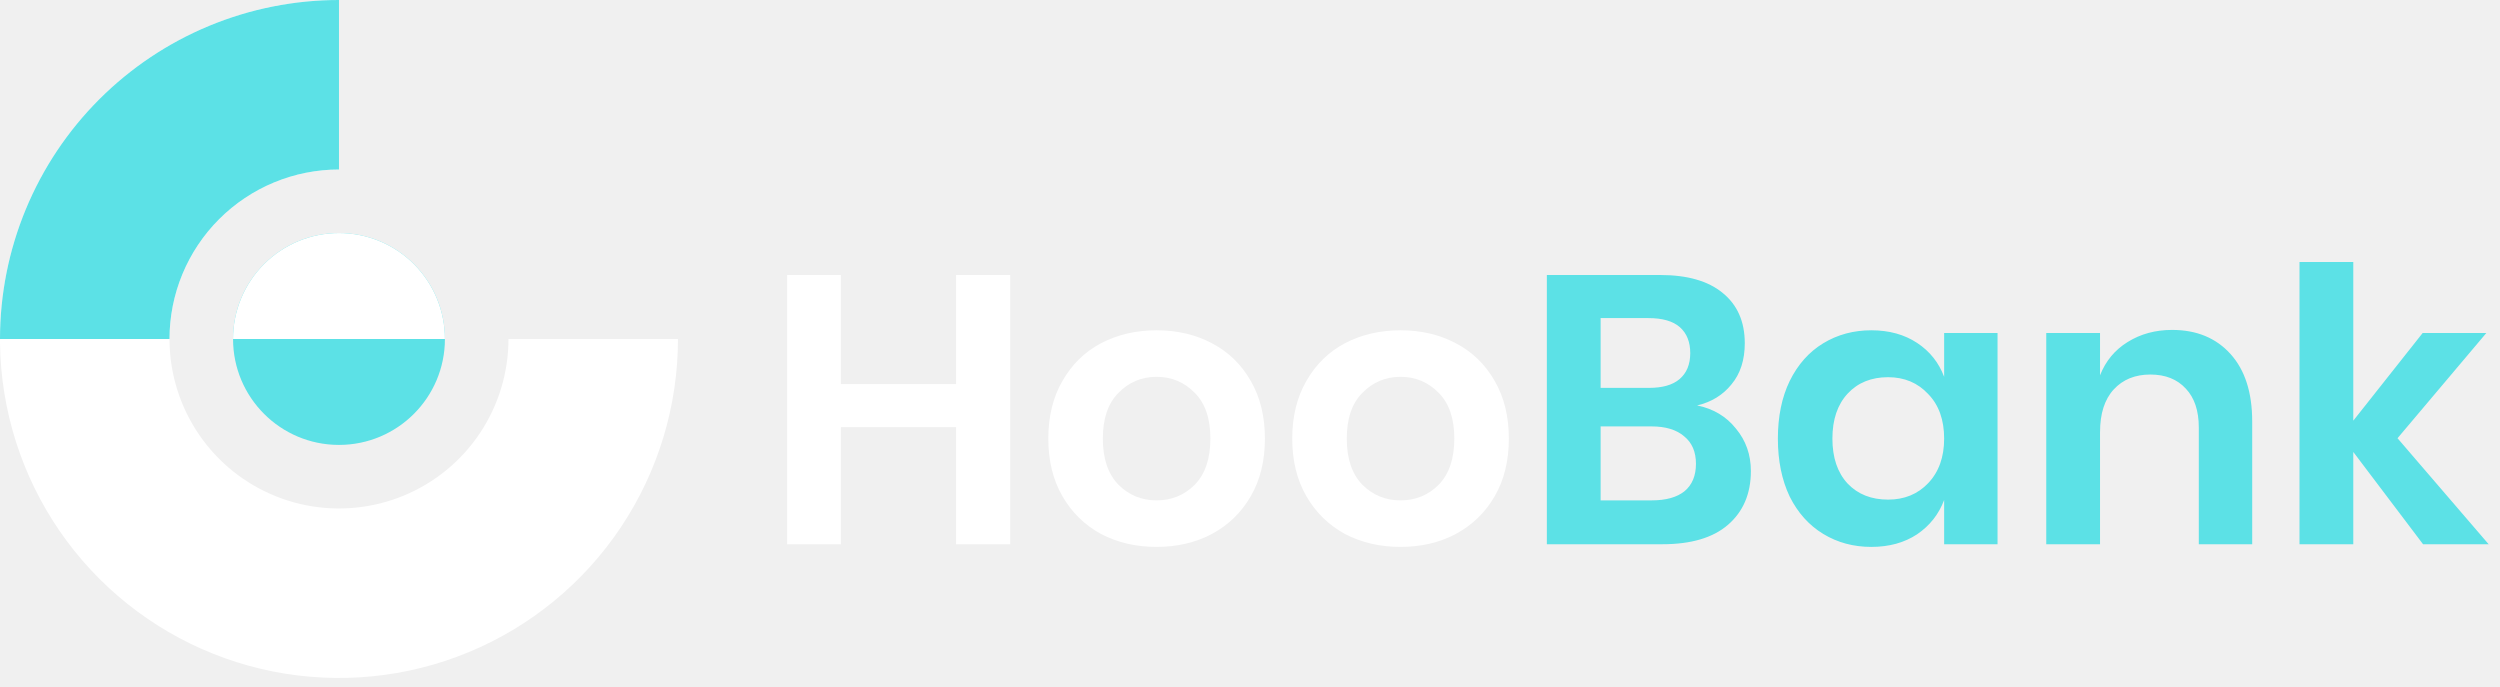
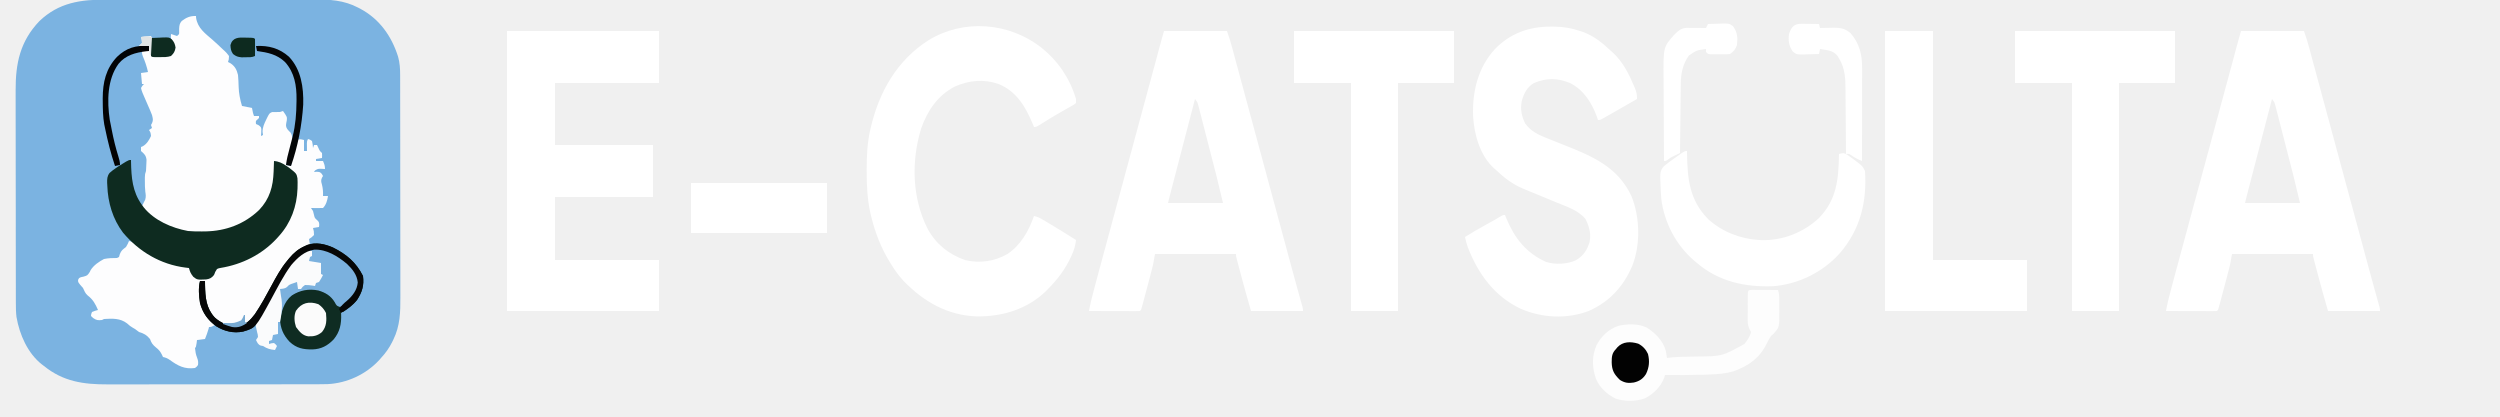
- <svg xmlns="http://www.w3.org/2000/svg" width="266" height="73" viewBox="0 0 266 73" fill="none">
-   <path d="M107.487 29.26V57.907H101.725V45.45H89.471V57.907H83.749V29.26H89.471V40.865H101.725V29.26H107.487ZM123.063 35.143C125.255 35.143 127.216 35.603 128.947 36.523C130.705 37.443 132.085 38.782 133.086 40.54C134.087 42.271 134.587 44.314 134.587 46.667C134.587 49.02 134.087 51.063 133.086 52.794C132.085 54.525 130.705 55.864 128.947 56.811C127.216 57.731 125.255 58.191 123.063 58.191C120.872 58.191 118.898 57.731 117.139 56.811C115.408 55.864 114.042 54.525 113.041 52.794C112.04 51.063 111.54 49.02 111.54 46.667C111.54 44.314 112.04 42.271 113.041 40.54C114.042 38.782 115.408 37.443 117.139 36.523C118.898 35.603 120.872 35.143 123.063 35.143ZM123.063 40.094C121.467 40.094 120.115 40.662 119.006 41.798C117.897 42.907 117.342 44.53 117.342 46.667C117.342 48.804 117.897 50.441 119.006 51.577C120.115 52.686 121.467 53.24 123.063 53.24C124.659 53.24 126.012 52.686 127.121 51.577C128.23 50.441 128.785 48.804 128.785 46.667C128.785 44.53 128.23 42.907 127.121 41.798C126.012 40.662 124.659 40.094 123.063 40.094ZM149.018 35.143C151.209 35.143 153.17 35.603 154.901 36.523C156.66 37.443 158.039 38.782 159.04 40.54C160.041 42.271 160.542 44.314 160.542 46.667C160.542 49.02 160.041 51.063 159.04 52.794C158.039 54.525 156.66 55.864 154.901 56.811C153.17 57.731 151.209 58.191 149.018 58.191C146.827 58.191 144.852 57.731 143.094 56.811C141.363 55.864 139.996 54.525 138.996 52.794C137.995 51.063 137.494 49.02 137.494 46.667C137.494 44.314 137.995 42.271 138.996 40.54C139.996 38.782 141.363 37.443 143.094 36.523C144.852 35.603 146.827 35.143 149.018 35.143ZM149.018 40.094C147.422 40.094 146.069 40.662 144.96 41.798C143.851 42.907 143.297 44.53 143.297 46.667C143.297 48.804 143.851 50.441 144.96 51.577C146.069 52.686 147.422 53.24 149.018 53.24C150.614 53.24 151.966 52.686 153.076 51.577C154.185 50.441 154.739 48.804 154.739 46.667C154.739 44.53 154.185 42.907 153.076 41.798C151.966 40.662 150.614 40.094 149.018 40.094Z" fill="white" />
-   <path d="M180.572 43.137C182.303 43.489 183.683 44.314 184.711 45.612C185.766 46.883 186.293 48.385 186.293 50.116C186.293 52.524 185.482 54.431 183.859 55.837C182.263 57.217 179.936 57.907 176.88 57.907H164.585V29.26H176.636C179.531 29.26 181.749 29.896 183.291 31.167C184.86 32.438 185.644 34.224 185.644 36.523C185.644 38.308 185.171 39.769 184.224 40.905C183.304 42.041 182.087 42.785 180.572 43.137ZM170.306 41.27H175.459C176.893 41.27 177.975 40.959 178.706 40.337C179.463 39.688 179.842 38.768 179.842 37.578C179.842 36.388 179.476 35.468 178.746 34.819C178.016 34.17 176.893 33.845 175.378 33.845H170.306V41.27ZM175.743 53.24C177.258 53.24 178.421 52.916 179.233 52.267C180.045 51.59 180.45 50.617 180.45 49.345C180.45 48.074 180.031 47.1 179.192 46.424C178.381 45.72 177.218 45.369 175.703 45.369H170.306V53.24H175.743ZM199.107 35.143C201 35.143 202.623 35.59 203.976 36.483C205.329 37.375 206.289 38.579 206.857 40.094V35.428H212.538V57.907H206.857V53.2C206.289 54.715 205.329 55.932 203.976 56.852C202.623 57.744 201 58.191 199.107 58.191C197.213 58.191 195.509 57.731 193.994 56.811C192.479 55.892 191.289 54.566 190.423 52.835C189.585 51.076 189.166 49.02 189.166 46.667C189.166 44.314 189.585 42.271 190.423 40.54C191.289 38.782 192.479 37.443 193.994 36.523C195.509 35.603 197.213 35.143 199.107 35.143ZM200.892 40.134C199.107 40.134 197.673 40.716 196.591 41.879C195.509 43.042 194.968 44.638 194.968 46.667C194.968 48.696 195.509 50.292 196.591 51.455C197.673 52.591 199.107 53.159 200.892 53.159C202.623 53.159 204.044 52.578 205.153 51.414C206.289 50.224 206.857 48.642 206.857 46.667C206.857 44.665 206.289 43.083 205.153 41.92C204.044 40.729 202.623 40.134 200.892 40.134ZM231.113 35.103C233.709 35.103 235.779 35.955 237.321 37.659C238.863 39.363 239.634 41.757 239.634 44.841V57.907H233.953V45.49C233.953 43.705 233.493 42.325 232.573 41.352C231.654 40.351 230.396 39.85 228.8 39.85C227.177 39.85 225.878 40.378 224.904 41.433C223.931 42.488 223.444 44.003 223.444 45.977V57.907H217.722V35.428H223.444V39.931C224.039 38.417 225.013 37.24 226.365 36.401C227.745 35.536 229.327 35.103 231.113 35.103ZM257.814 57.907L250.389 48.087V57.907H244.668V27.88H250.389V44.76L257.774 35.428H264.55L255.096 46.627L264.793 57.907H257.814Z" fill="#5CE1E6" />
-   <path d="M36.068 0C28.934 -8.50666e-08 21.961 2.115 16.03 6.079C10.098 10.042 5.475 15.675 2.745 22.265C0.016 28.856 -0.699 36.108 0.693 43.104C2.085 50.101 5.52 56.527 10.564 61.572C15.608 66.616 22.035 70.051 29.031 71.443C36.028 72.834 43.28 72.12 49.87 69.39C56.461 66.66 62.094 62.037 66.057 56.106C70.02 50.175 72.136 43.201 72.136 36.068L54.102 36.068C54.102 39.635 53.044 43.121 51.062 46.087C49.081 49.053 46.264 51.364 42.969 52.729C39.674 54.094 36.048 54.451 32.55 53.755C29.051 53.059 25.838 51.342 23.316 48.82C20.794 46.298 19.076 43.084 18.38 39.586C17.685 36.088 18.042 32.462 19.407 29.166C20.772 25.871 23.083 23.055 26.049 21.073C29.014 19.092 32.501 18.034 36.068 18.034L36.068 0Z" fill="white" />
-   <path d="M36.068 0C31.331 -5.64821e-08 26.641 0.933 22.265 2.745C17.889 4.558 13.913 7.215 10.564 10.564C7.215 13.913 4.558 17.889 2.745 22.265C0.933 26.641 -7.1519e-07 31.331 0 36.068L18.034 36.068C18.034 33.7 18.5 31.355 19.407 29.166C20.313 26.979 21.641 24.991 23.316 23.316C24.991 21.641 26.979 20.313 29.166 19.407C31.355 18.5 33.7 18.034 36.068 18.034L36.068 0Z" fill="#5CE1E6" />
-   <circle cx="36.068" cy="36.068" r="11.271" fill="#5CE1E6" />
-   <path d="M47.339 36.068C47.339 34.588 47.047 33.122 46.481 31.755C45.915 30.387 45.084 29.145 44.038 28.098C42.991 27.051 41.749 26.221 40.381 25.655C39.014 25.088 37.548 24.797 36.068 24.797C34.588 24.797 33.122 25.088 31.755 25.655C30.387 26.221 29.145 27.051 28.098 28.098C27.051 29.145 26.221 30.387 25.655 31.755C25.088 33.122 24.797 34.588 24.797 36.068L36.068 36.068H47.339Z" fill="white" />
+ <svg xmlns="http://www.w3.org/2000/svg" version="1.1" width="2500" height="417">
+   <path d="M0 0 C2.47 -0.006 4.94 -0.013 7.41 -0.021 C13.398 -0.037 19.386 -0.039 25.374 -0.034 C30.245 -0.03 35.117 -0.031 39.989 -0.036 C40.685 -0.037 41.381 -0.038 42.098 -0.039 C43.513 -0.04 44.927 -0.042 46.342 -0.043 C59.577 -0.057 72.811 -0.052 86.046 -0.04 C98.124 -0.03 110.203 -0.043 122.281 -0.067 C134.717 -0.091 147.153 -0.101 159.59 -0.094 C166.558 -0.091 173.526 -0.093 180.494 -0.111 C187.049 -0.127 193.604 -0.122 200.159 -0.103 C202.556 -0.1 204.952 -0.103 207.348 -0.113 C223.196 -0.177 237.474 0.544 251.788 8.092 C252.45 8.433 253.112 8.775 253.794 9.127 C273.161 19.493 285.171 36.62 291.627 57.127 C293.37 63.4 293.684 69.037 293.678 75.523 C293.682 77.065 293.682 77.065 293.687 78.639 C293.696 82.089 293.697 85.54 293.699 88.99 C293.703 91.462 293.708 93.934 293.714 96.407 C293.727 103.128 293.733 109.85 293.738 116.571 C293.741 120.772 293.745 124.973 293.749 129.174 C293.761 140.817 293.772 152.46 293.775 164.102 C293.775 164.847 293.776 165.592 293.776 166.36 C293.776 167.106 293.776 167.853 293.776 168.622 C293.777 170.135 293.777 171.648 293.778 173.16 C293.778 173.911 293.778 174.661 293.779 175.434 C293.782 187.579 293.8 199.724 293.823 211.869 C293.847 224.352 293.859 236.835 293.861 249.319 C293.861 256.322 293.867 263.325 293.885 270.328 C293.902 276.92 293.904 283.513 293.895 290.106 C293.894 292.519 293.899 294.932 293.909 297.346 C293.967 312.555 293.69 326.172 286.85 340.092 C286.502 340.812 286.154 341.533 285.795 342.275 C282.77 348.326 279.157 353.448 274.538 358.404 C273.874 359.158 273.21 359.912 272.526 360.689 C259.397 374.837 240.454 383.572 221.179 384.52 C214.161 384.718 207.142 384.687 200.123 384.679 C197.753 384.683 195.383 384.688 193.013 384.694 C186.602 384.708 180.19 384.708 173.779 384.706 C169.767 384.704 165.754 384.707 161.742 384.711 C161.074 384.711 160.406 384.712 159.717 384.712 C158.359 384.714 157.001 384.715 155.644 384.716 C142.936 384.727 130.229 384.725 117.522 384.719 C105.929 384.714 94.336 384.725 82.744 384.744 C70.806 384.763 58.868 384.771 46.93 384.768 C40.242 384.766 33.553 384.768 26.865 384.782 C20.571 384.795 14.277 384.793 7.983 384.78 C5.684 384.778 3.385 384.78 1.086 384.789 C-22.875 384.869 -43.339 381.98 -62.462 366.404 C-63.093 365.936 -63.723 365.468 -64.373 364.986 C-78.805 353.776 -86.991 334.873 -89.983 317.355 C-90.549 312.688 -90.607 308.134 -90.603 303.438 C-90.606 302.45 -90.609 301.463 -90.612 300.445 C-90.621 297.144 -90.622 293.842 -90.624 290.541 C-90.628 288.17 -90.633 285.799 -90.639 283.429 C-90.652 276.992 -90.658 270.556 -90.663 264.119 C-90.665 260.094 -90.67 256.069 -90.674 252.044 C-90.686 240.881 -90.697 229.719 -90.7 218.557 C-90.7 217.843 -90.7 217.129 -90.701 216.394 C-90.701 215.679 -90.701 214.964 -90.701 214.227 C-90.702 212.777 -90.702 211.328 -90.703 209.879 C-90.703 209.16 -90.703 208.441 -90.703 207.701 C-90.707 196.068 -90.725 184.436 -90.748 172.804 C-90.772 160.838 -90.784 148.872 -90.785 136.906 C-90.786 130.197 -90.792 123.488 -90.81 116.779 C-90.827 110.462 -90.829 104.145 -90.82 97.828 C-90.819 95.519 -90.824 93.209 -90.833 90.9 C-90.943 63.845 -86.401 41.752 -67.087 21.529 C-47.587 2.869 -25.688 -0.054 0 0 Z " fill="#7BB3E1" transform="translate(106.4624,-0.4040527)" />
+   <path d="M0 0 C0.031 0.62 0.062 1.24 0.094 1.879 C1.666 12.268 9.337 17.523 16.811 24.068 C20.307 27.153 23.704 30.329 27.062 33.562 C27.676 34.122 28.289 34.681 28.921 35.257 C30.598 36.879 30.598 36.879 33 40 C32.871 43.402 32.871 43.402 32 46 C32.907 46.474 33.815 46.949 34.75 47.438 C39.086 50.451 40.785 53.908 42 59 C42.402 62.929 42.52 66.868 42.636 70.814 C42.862 77.556 44.063 83.515 46 90 C49.3 90.66 52.6 91.32 56 92 C56.33 93.65 56.66 95.3 57 97 C57.33 97.99 57.66 98.98 58 100 C59.65 100 61.3 100 63 100 C63 100.66 63 101.32 63 102 C62.505 102.474 62.01 102.949 61.5 103.438 C59.654 105 59.654 105 60 108 C60.825 108.371 61.65 108.743 62.5 109.125 C65 111 65 111 65.332 113.191 C65.314 115.478 65.215 117.723 65 120 C65.66 119.67 66.32 119.34 67 119 C66.783 117.453 66.783 117.453 66.562 115.875 C66.538 111.292 68.266 107.6 70.25 103.562 C70.55 102.935 70.85 102.308 71.158 101.662 C73.433 97.253 73.433 97.253 76.043 96.09 C78.696 95.968 81.345 96 84 96 C84.99 95.67 85.98 95.34 87 95 C91.09 100.825 91.09 100.825 90.832 104.188 C90.606 105.301 90.606 105.301 90.375 106.438 C89.859 109.339 89.686 110.491 91.254 113.035 C92.891 115.002 92.891 115.002 94.652 116.688 C97.218 121.09 96.457 125.854 95.426 130.696 C94.678 133.507 93.859 136.283 93 139.062 C92.714 140.023 92.428 140.984 92.133 141.975 C91.433 144.32 90.722 146.661 90 149 C91.65 149.33 93.3 149.66 95 150 C95.147 149.196 95.147 149.196 95.297 148.375 C96.38 142.7 97.618 137.061 98.938 131.438 C99.095 130.723 99.253 130.008 99.415 129.271 C99.902 127.246 99.902 127.246 101 124 C104 123 104 123 108 124 C108 127.63 108 131.26 108 135 C108.99 135 109.98 135 111 135 C110.988 134.301 110.977 133.603 110.965 132.883 C110.956 131.973 110.947 131.063 110.938 130.125 C110.92 128.768 110.92 128.768 110.902 127.383 C111 125 111 125 112 123 C113.938 123.562 113.938 123.562 116 125 C116.75 128.625 116.75 128.625 117 132 C117.33 131.01 117.66 130.02 118 129 C118.99 129 119.98 129 121 129 C121.454 129.949 121.907 130.898 122.375 131.875 C123.802 135.003 123.802 135.003 126 137 C126.125 139.625 126.125 139.625 126 142 C124.02 142.33 122.04 142.66 120 143 C120 143.66 120 144.32 120 145 C122.31 145 124.62 145 127 145 C128.257 147.906 129 149.796 129 153 C127.742 152.938 126.484 152.876 125.188 152.812 C121.83 152.764 121.83 152.764 119 154.5 C118.67 154.995 118.34 155.49 118 156 C118.928 155.917 119.856 155.835 120.812 155.75 C124 156 124 156 125.875 158 C126.246 158.66 126.618 159.32 127 160 C126.652 160.571 126.304 161.142 125.945 161.73 C124.808 164.462 125.069 165.511 125.875 168.312 C126.923 172.371 127.178 175.821 127 180 C128.65 180 130.3 180 132 180 C131.373 184.261 130.132 188.868 127 192 C124.98 192.072 122.958 192.084 120.938 192.062 C119.833 192.053 118.728 192.044 117.59 192.035 C116.308 192.018 116.308 192.018 115 192 C115.66 192.99 116.32 193.98 117 195 C117.433 196.702 117.433 196.702 117.875 198.438 C118.711 202.037 118.711 202.037 121.125 204.125 C123 206 123 206 123.25 208.75 C123.168 209.493 123.085 210.235 123 211 C121.02 211.33 119.04 211.66 117 212 C117.268 213.072 117.536 214.145 117.812 215.25 C117.874 216.488 117.936 217.725 118 219 C115.562 221.438 115.562 221.438 113 223 C113.33 224.98 113.66 226.96 114 229 C113.165 229.329 113.165 229.329 112.312 229.664 C92.797 237.774 83.695 256.139 74.244 273.908 C56.735 306.755 56.735 306.755 44 311 C36.213 311.695 29.109 309.895 22.66 305.352 C20.665 303.65 18.817 301.89 17 300 C16.258 299.237 15.515 298.474 14.75 297.688 C7.942 287.233 8.543 277.082 9 265 C7.35 265 5.7 265 4 265 C3.586 279.243 4.334 292.921 13.949 304.309 C15.58 305.953 17.228 307.511 19 309 C15.25 311 15.25 311 13 311 C12.867 311.572 12.734 312.145 12.598 312.734 C11.667 316.262 10.306 319.594 9 323 C6.36 323.33 3.72 323.66 1 324 C0.783 325.702 0.783 325.702 0.562 327.438 C0 331 0 331 -1 332 C-0.67 335.427 -0.233 338.425 1.062 341.625 C2.13 344.329 2.379 346.12 2 349 C0.875 350.633 0.875 350.633 -1 352 C-11.307 353.406 -18.032 349.861 -26.039 344.031 C-28.644 342.244 -30.05 341.672 -33 341 C-33.413 340.134 -33.825 339.267 -34.25 338.375 C-35.98 335.039 -37.233 333.768 -40.062 331.438 C-43.28 328.776 -44.638 326.983 -46 323 C-49.378 318.965 -52.021 317.483 -57 316 C-58.367 315.047 -59.703 314.046 -61 313 C-61.784 312.546 -62.568 312.092 -63.375 311.625 C-66 310 -66 310 -68.875 307.438 C-75.738 302.085 -83.634 302.497 -92 303 C-92.66 303.33 -93.32 303.66 -94 304 C-97.973 304.441 -99.54 304.32 -102.875 302 C-103.576 301.34 -104.278 300.68 -105 300 C-104.875 298.125 -104.875 298.125 -104 296 C-100.938 294.75 -100.938 294.75 -98 294 C-100.646 287.831 -103.089 283.463 -108.438 279.359 C-110.78 277.322 -111.72 274.792 -113 272 C-113.893 270.938 -114.811 269.896 -115.75 268.875 C-118 266 -118 266 -117.91 263.902 C-117 262 -117 262 -115.074 261.199 C-114.287 261.03 -113.499 260.861 -112.688 260.688 C-108.579 259.523 -108.579 259.523 -106.188 255.875 C-105.901 255.272 -105.615 254.668 -105.32 254.047 C-102.129 249.1 -97.11 245.746 -92 243 C-87.607 242.077 -83.469 242 -79 242 C-78.34 241.67 -77.68 241.34 -77 241 C-76.732 240.072 -76.464 239.144 -76.188 238.188 C-74.775 234.396 -73.136 233.447 -70 231 C-68.19 227.883 -68.19 227.883 -67 225 C-63.608 225.586 -62.004 226.676 -59.562 229.062 C-49.283 238.335 -36.188 245.341 -22.621 248.199 C-21.213 248.498 -21.213 248.498 -19.777 248.802 C-17.923 249.176 -16.062 249.519 -14.195 249.825 C-7.797 251.08 -7.797 251.08 -5.375 253.876 C-4.066 256.039 -4.066 256.039 -3.037 258.147 C-2.001 260.328 -2.001 260.328 1 262 C6.298 262.649 11.291 262.907 16.062 260.375 C18.157 258.058 18.157 258.058 19.172 254.977 C21 252 21 252 24.23 250.75 C25.545 250.479 26.865 250.23 28.188 250 C29.638 249.69 31.088 249.372 32.535 249.047 C33.277 248.881 34.018 248.716 34.782 248.545 C52.049 244.303 66.596 235.566 79 223 C79.752 222.247 80.503 221.494 81.277 220.719 C94.412 206.802 100.086 189.346 100.375 170.5 C100.412 169.576 100.45 168.651 100.488 167.699 C100.548 163.065 100.391 160.626 97.887 156.613 C94.88 153.891 91.919 151.765 88.438 149.688 C87.322 149.011 86.207 148.334 85.059 147.637 C82.544 146.291 80.722 145.599 78 145 C78.021 145.598 78.042 146.197 78.063 146.813 C78.655 166.293 76.726 180.82 62.875 195.688 C44.79 212.795 22.737 216.668 -1.184 216.305 C-18.8 215.725 -36.184 208.189 -49 196 C-50.811 194.061 -52.406 192.126 -54 190 C-53.567 189.165 -53.567 189.165 -53.125 188.312 C-52.568 187.168 -52.568 187.168 -52 186 C-51.608 185.257 -51.216 184.515 -50.812 183.75 C-49.924 180.744 -50.21 178.646 -50.703 175.59 C-51.101 172.123 -51.123 168.672 -51.125 165.188 C-51.128 163.902 -51.13 162.617 -51.133 161.293 C-51 158 -51 158 -50 155 C-49.803 152.546 -49.688 150.086 -49.625 147.625 C-49.552 145.664 -49.552 145.664 -49.477 143.664 C-50.122 139.145 -51.717 138.014 -55 135 C-55 133.68 -55 132.36 -55 131 C-54.41 130.758 -53.819 130.515 -53.211 130.266 C-49.21 127.975 -46.884 124.136 -45 120 C-45.409 116.503 -45.409 116.503 -47 114 C-46.01 113.34 -45.02 112.68 -44 112 C-44.33 111.01 -44.66 110.02 -45 109 C-44.67 108.402 -44.34 107.804 -44 107.188 C-42.551 104.018 -43.185 102.417 -44 99 C-45.354 95.444 -46.889 91.975 -48.438 88.5 C-54.038 75.813 -54.038 75.813 -55 72 C-53.625 69.625 -53.625 69.625 -52 68 C-52.66 68 -53.32 68 -54 68 C-54.33 64.37 -54.66 60.74 -55 57 C-51.535 56.505 -51.535 56.505 -48 56 C-49.234 50.449 -50.948 45.424 -53.195 40.199 C-54 38 -54 38 -54 35 C-51.69 35 -49.38 35 -47 35 C-47 33.35 -47 31.7 -47 30 C-50.3 30 -53.6 30 -57 30 C-56.01 29.01 -55.02 28.02 -54 27 C-54.233 23.851 -54.233 23.851 -55 21 C-51.7 20.67 -48.4 20.34 -45 20 C-43.852 22.297 -43.884 23.583 -43.902 26.133 C-43.907 27.341 -43.907 27.341 -43.912 28.574 C-43.925 29.837 -43.925 29.837 -43.938 31.125 C-43.942 31.974 -43.947 32.824 -43.951 33.699 C-43.963 35.8 -43.981 37.9 -44 40 C-41.416 40.054 -38.834 40.094 -36.25 40.125 C-35.156 40.15 -35.156 40.15 -34.039 40.176 C-28.686 40.259 -28.686 40.259 -24 38 C-21.527 34.29 -21.615 32.389 -22 28 C-22.98 26.652 -23.98 25.318 -25 24 C-25.188 20.75 -25.188 20.75 -25 18 C-23.02 18.66 -21.04 19.32 -19 20 C-16.744 18.189 -16.744 18.189 -16.867 15.609 C-16.871 14.194 -16.871 14.194 -16.875 12.75 C-16.643 9.349 -16.505 7.589 -14.266 4.977 C-9.604 1.489 -5.888 -0.159 0 0 Z " fill="#FDFDFE" transform="translate(196,16)" />
+   <path d="M0 0 C20.79 0 41.58 0 63 0 C66.375 10.125 66.375 10.125 67.72 15.099 C68.027 16.229 68.333 17.358 68.65 18.523 C69.14 20.344 69.14 20.344 69.641 22.203 C69.998 23.524 70.356 24.845 70.715 26.166 C71.69 29.768 72.663 33.37 73.635 36.972 C74.683 40.853 75.734 44.733 76.784 48.613 C78.589 55.282 80.393 61.952 82.195 68.623 C84.748 78.071 87.305 87.518 89.862 96.965 C93.927 111.977 97.99 126.99 102.051 142.004 C102.292 142.897 102.534 143.79 102.783 144.711 C105.831 155.979 108.878 167.247 111.924 178.516 C114.009 186.227 116.094 193.938 118.179 201.649 C119.414 206.216 120.649 210.782 121.883 215.348 C123.253 220.42 124.624 225.491 125.996 230.562 C126.211 231.359 126.427 232.155 126.648 232.975 C128.888 241.255 131.14 249.532 133.434 257.797 C133.625 258.486 133.816 259.174 134.013 259.884 C134.903 263.09 135.796 266.296 136.694 269.5 C137 270.6 137.306 271.699 137.621 272.832 C137.889 273.788 138.157 274.745 138.433 275.73 C139 278 139 278 139 280 C121.84 280 104.68 280 87 280 C83.48 267.68 79.968 255.385 76.702 242.999 C76.107 240.744 75.507 238.49 74.906 236.236 C74.523 234.789 74.14 233.342 73.758 231.895 C73.58 231.227 73.402 230.56 73.218 229.872 C72 225.23 72 225.23 72 223 C45.27 223 18.54 223 -9 223 C-9.66 226.63 -10.32 230.26 -11 234 C-11.892 237.643 -12.81 241.263 -13.785 244.883 C-14.177 246.354 -14.177 246.354 -14.577 247.855 C-15.123 249.904 -15.672 251.953 -16.223 254.001 C-17.069 257.15 -17.907 260.301 -18.744 263.453 C-19.278 265.451 -19.813 267.448 -20.348 269.445 C-20.599 270.39 -20.85 271.335 -21.108 272.308 C-21.342 273.173 -21.576 274.039 -21.817 274.93 C-22.022 275.694 -22.227 276.458 -22.438 277.245 C-23 279 -23 279 -24 280 C-25.596 280.093 -27.196 280.117 -28.795 280.114 C-29.816 280.113 -30.837 280.113 -31.889 280.113 C-32.999 280.108 -34.11 280.103 -35.254 280.098 C-36.384 280.096 -37.515 280.095 -38.68 280.093 C-42.307 280.088 -45.935 280.075 -49.562 280.062 C-52.015 280.057 -54.467 280.053 -56.92 280.049 C-62.947 280.038 -68.973 280.021 -75 280 C-73.558 272.133 -71.608 264.447 -69.527 256.727 C-69.173 255.404 -68.82 254.082 -68.466 252.76 C-67.499 249.145 -66.527 245.531 -65.554 241.918 C-64.93 239.597 -64.307 237.276 -63.684 234.955 C-55.745 205.36 -47.71 175.79 -39.662 146.224 C-30.185 111.403 -20.77 76.566 -11.376 41.723 C-10.255 37.567 -9.134 33.411 -8.013 29.255 C-7.243 26.401 -6.474 23.546 -5.705 20.691 C-5.24 18.965 -4.774 17.24 -4.309 15.514 C-4.103 14.749 -3.897 13.983 -3.684 13.194 C-3.394 12.118 -3.394 12.118 -3.097 11.019 C-2.933 10.408 -2.768 9.796 -2.598 9.166 C-1.753 6.105 -0.872 3.054 0 0 Z M31 68 C27.774 80.379 24.549 92.757 21.325 105.136 C19.827 110.884 18.33 116.633 16.832 122.381 C15.386 127.931 13.94 133.481 12.494 139.032 C11.943 141.146 11.392 143.261 10.841 145.375 C10.068 148.343 9.295 151.311 8.522 154.279 C8.182 155.583 8.182 155.583 7.835 156.912 C7.622 157.731 7.409 158.55 7.19 159.393 C7.007 160.094 6.825 160.795 6.637 161.516 C5.742 165.007 4.874 168.504 4 172 C22.15 172 40.3 172 59 172 C55.872 158.624 55.872 158.624 52.558 145.299 C52.346 144.471 52.134 143.642 51.916 142.789 C51.235 140.131 50.551 137.474 49.867 134.816 C49.631 133.897 49.394 132.977 49.15 132.029 C47.905 127.19 46.658 122.35 45.409 117.511 C44.121 112.52 42.841 107.526 41.562 102.531 C40.574 98.674 39.579 94.818 38.582 90.963 C38.107 89.121 37.634 87.277 37.164 85.434 C36.51 82.874 35.848 80.317 35.183 77.76 C34.991 76.999 34.799 76.238 34.601 75.454 C33.553 71.327 33.553 71.327 31 68 Z " fill="#FFFFFF" transform="translate(2241,31)" />
+   <path d="M0 0 C20.79 0 41.58 0 63 0 C66.375 10.125 66.375 10.125 67.72 15.099 C68.027 16.229 68.333 17.358 68.65 18.523 C69.14 20.344 69.14 20.344 69.641 22.203 C69.998 23.524 70.356 24.845 70.715 26.166 C71.69 29.768 72.663 33.37 73.635 36.972 C74.683 40.853 75.734 44.733 76.784 48.613 C78.589 55.282 80.393 61.952 82.195 68.623 C84.748 78.071 87.305 87.518 89.862 96.965 C93.927 111.977 97.99 126.99 102.051 142.004 C102.292 142.897 102.534 143.79 102.783 144.711 C105.831 155.979 108.878 167.247 111.924 178.516 C114.009 186.227 116.094 193.938 118.179 201.649 C119.414 206.216 120.649 210.782 121.883 215.348 C123.253 220.42 124.624 225.491 125.996 230.562 C126.211 231.359 126.427 232.155 126.648 232.975 C128.888 241.255 131.14 249.532 133.434 257.797 C133.625 258.486 133.816 259.174 134.013 259.884 C134.903 263.09 135.796 266.296 136.694 269.5 C137 270.6 137.306 271.699 137.621 272.832 C137.889 273.788 138.157 274.745 138.433 275.73 C139 278 139 278 139 280 C121.84 280 104.68 280 87 280 C83.48 267.68 79.968 255.385 76.702 242.999 C76.107 240.744 75.507 238.49 74.906 236.236 C74.523 234.789 74.14 233.342 73.758 231.895 C73.58 231.227 73.402 230.56 73.218 229.872 C72 225.23 72 225.23 72 223 C45.27 223 18.54 223 -9 223 C-9.66 226.63 -10.32 230.26 -11 234 C-11.892 237.643 -12.81 241.263 -13.785 244.883 C-14.177 246.354 -14.177 246.354 -14.577 247.855 C-15.123 249.904 -15.672 251.953 -16.223 254.001 C-17.069 257.15 -17.907 260.301 -18.744 263.453 C-19.278 265.451 -19.813 267.448 -20.348 269.445 C-20.599 270.39 -20.85 271.335 -21.108 272.308 C-21.342 273.173 -21.576 274.039 -21.817 274.93 C-22.022 275.694 -22.227 276.458 -22.438 277.245 C-23 279 -23 279 -24 280 C-25.596 280.093 -27.196 280.117 -28.795 280.114 C-29.816 280.113 -30.837 280.113 -31.889 280.113 C-32.999 280.108 -34.11 280.103 -35.254 280.098 C-36.384 280.096 -37.515 280.095 -38.68 280.093 C-42.307 280.088 -45.935 280.075 -49.562 280.062 C-52.015 280.057 -54.467 280.053 -56.92 280.049 C-62.947 280.038 -68.973 280.021 -75 280 C-73.558 272.133 -71.608 264.447 -69.527 256.727 C-69.173 255.404 -68.82 254.082 -68.466 252.76 C-67.499 249.145 -66.527 245.531 -65.554 241.918 C-64.93 239.597 -64.307 237.276 -63.684 234.955 C-55.745 205.36 -47.71 175.79 -39.662 146.224 C-30.185 111.403 -20.77 76.566 -11.376 41.723 C-10.255 37.567 -9.134 33.411 -8.013 29.255 C-7.243 26.401 -6.474 23.546 -5.705 20.691 C-5.24 18.965 -4.774 17.24 -4.309 15.514 C-4.103 14.749 -3.897 13.983 -3.684 13.194 C-3.394 12.118 -3.394 12.118 -3.097 11.019 C-2.933 10.408 -2.768 9.796 -2.598 9.166 C-1.753 6.105 -0.872 3.054 0 0 Z M31 68 C27.774 80.379 24.549 92.757 21.325 105.136 C19.827 110.884 18.33 116.633 16.832 122.381 C15.386 127.931 13.94 133.481 12.494 139.032 C11.943 141.146 11.392 143.261 10.841 145.375 C10.068 148.343 9.295 151.311 8.522 154.279 C8.182 155.583 8.182 155.583 7.835 156.912 C7.622 157.731 7.409 158.55 7.19 159.393 C7.007 160.094 6.825 160.795 6.637 161.516 C5.742 165.007 4.874 168.504 4 172 C22.15 172 40.3 172 59 172 C55.872 158.624 55.872 158.624 52.558 145.299 C52.346 144.471 52.134 143.642 51.916 142.789 C51.235 140.131 50.551 137.474 49.867 134.816 C49.631 133.897 49.394 132.977 49.15 132.029 C47.905 127.19 46.658 122.35 45.409 117.511 C44.121 112.52 42.841 107.526 41.562 102.531 C40.574 98.674 39.579 94.818 38.582 90.963 C38.107 89.121 37.634 87.277 37.164 85.434 C36.51 82.874 35.848 80.317 35.183 77.76 C34.991 76.999 34.799 76.238 34.601 75.454 C33.553 71.327 33.553 71.327 31 68 Z " fill="#FFFFFF" transform="translate(1164,31)" />
+   <path d="M0 0 C50.16 0 100.32 0 152 0 C152 17.16 152 34.32 152 52 C117.68 52 83.36 52 48 52 C48 72.46 48 92.92 48 114 C80.34 114 112.68 114 146 114 C146 131.16 146 148.32 146 166 C113.66 166 81.32 166 48 166 C48 186.79 48 207.58 48 229 C82.32 229 116.64 229 152 229 C152 245.83 152 262.66 152 280 C101.84 280 51.68 280 0 280 C0 187.6 0 95.2 0 0 Z " fill="#FFFFFF" transform="translate(507,31)" />
+   <path d="M0 0 C1.142 0.002 2.284 0.003 3.461 0.005 C12.679 0.138 20.658 1.365 29.375 4.375 C30.761 4.826 30.761 4.826 32.176 5.285 C43.216 9.251 51.995 16.359 60.375 24.375 C61.063 24.989 61.752 25.602 62.461 26.234 C72.191 35.233 78.323 47.295 83.375 59.375 C83.715 60.172 84.056 60.968 84.406 61.789 C85.904 65.491 86.497 68.412 86.375 72.375 C80.315 75.846 74.252 79.311 68.185 82.771 C66.403 83.788 64.622 84.806 62.842 85.827 C60.626 87.097 58.407 88.362 56.188 89.625 C55.524 90.007 54.86 90.389 54.176 90.783 C49.603 93.375 49.603 93.375 47.375 93.375 C46.973 92.176 46.973 92.176 46.562 90.953 C41.452 76.63 33.343 63.398 19.375 56.375 C6.786 51.314 -3.951 51.109 -16.625 56.375 C-23.725 60.548 -26.863 67.011 -28.938 74.75 C-30.466 82.85 -28.986 89.5 -25.465 96.855 C-19.449 105.094 -11.616 108.506 -2.312 112.125 C-1.032 112.638 0.247 113.153 1.526 113.669 C5.468 115.256 9.421 116.817 13.375 118.375 C41.792 129.605 67.357 140.398 80.902 169.699 C89.382 190.864 90.038 218.182 81.529 239.493 C72.727 259.966 58.943 274.97 38.5 284.188 C16.392 292.719 -8.543 291.448 -30.125 282.035 C-56.399 269.573 -72.451 247.096 -82.777 220.762 C-83.991 217.343 -84.837 213.915 -85.625 210.375 C-78.879 206.053 -71.94 202.138 -64.938 198.25 C-62.725 197.019 -60.513 195.787 -58.301 194.555 C-57.331 194.016 -56.36 193.477 -55.361 192.921 C-53.516 191.879 -51.694 190.796 -49.895 189.676 C-47.625 188.375 -47.625 188.375 -45.625 188.375 C-45.224 189.379 -44.823 190.383 -44.41 191.418 C-36.199 211.406 -24.51 226.408 -4.512 235.316 C4.504 238.175 16.902 237.639 25.332 233.559 C32.741 229.266 36.532 223.448 38.996 215.328 C40.635 206.881 38.583 199.707 34.75 192.188 C27.28 183.341 15.416 179.767 5 175.5 C3.371 174.825 1.742 174.149 0.113 173.473 C-3.144 172.12 -6.403 170.771 -9.663 169.425 C-11.317 168.742 -12.971 168.058 -14.625 167.375 C-15.92 166.84 -15.92 166.84 -17.241 166.295 C-19.82 165.228 -22.396 164.156 -24.973 163.082 C-25.752 162.761 -26.532 162.439 -27.335 162.108 C-38.02 157.64 -46.277 151.335 -54.625 143.375 C-55.251 142.835 -55.878 142.295 -56.523 141.738 C-70.488 129.195 -76.393 108.087 -77.5 90.03 C-78.512 65.246 -72.752 40.994 -55.625 22.375 C-40.291 6.626 -21.646 -0.032 0 0 Z " fill="#FFFFFF" transform="translate(1550.625,26.625)" />
+   <path d="M0 0 C16.74 13.408 28.626 30.906 34.715 51.465 C34.715 52.785 34.715 54.105 34.715 55.465 C32.981 56.938 32.981 56.938 30.535 58.312 C29.634 58.83 28.732 59.348 27.804 59.882 C26.826 60.425 25.848 60.968 24.84 61.527 C22.826 62.677 20.813 63.828 18.801 64.98 C17.783 65.559 16.766 66.137 15.718 66.732 C10.46 69.766 5.318 72.987 0.176 76.213 C-5.072 79.465 -5.072 79.465 -7.285 79.465 C-7.709 78.437 -8.133 77.41 -8.57 76.352 C-15.796 59.144 -24.633 43.902 -42.707 36.469 C-57.381 31.323 -72.173 32.739 -86.266 38.926 C-103.477 47.698 -113.923 63.177 -120.16 81.027 C-130.139 113.646 -129.266 150.635 -113.598 181.34 C-105.303 196.663 -92.425 206.882 -76.082 212.582 C-61.382 216 -46.548 213.875 -33.598 206.34 C-20.394 197.367 -12.472 183.275 -7.285 168.465 C-3.987 169.117 -1.526 170.339 1.355 172.055 C2.254 172.587 3.153 173.12 4.08 173.669 C5.032 174.241 5.984 174.813 6.965 175.402 C7.939 175.983 8.913 176.563 9.917 177.161 C18.255 182.147 26.512 187.259 34.715 192.465 C34.171 197.73 32.884 202.183 30.715 207.027 C30.406 207.72 30.097 208.412 29.778 209.126 C24.048 221.568 16.361 231.805 6.715 241.465 C5.925 242.267 5.134 243.068 4.32 243.895 C-14.284 261.728 -38.963 269.17 -64.333 268.869 C-93.63 267.973 -117.836 254.061 -137.805 233.289 C-142.644 228.085 -146.579 222.538 -150.285 216.465 C-150.653 215.877 -151.021 215.289 -151.4 214.683 C-160.258 200.417 -166.202 184.948 -170.16 168.652 C-170.447 167.473 -170.447 167.473 -170.739 166.271 C-173.915 152.179 -174.663 138.161 -174.598 123.777 C-174.596 122.945 -174.594 122.113 -174.592 121.255 C-174.545 108.465 -174.062 95.997 -171.285 83.465 C-171.108 82.661 -170.931 81.858 -170.749 81.03 C-162.527 44.977 -144.495 12.83 -112.68 -7.36 C-77.446 -28.921 -32.138 -25.044 0 0 Z " fill="#FFFFFF" transform="translate(1041.285,47.53516)" />
+   <path d="M0 0 C52.8 0 105.6 0 160 0 C160 17.16 160 34.32 160 52 C141.52 52 123.04 52 104 52 C104 127.24 104 202.48 104 280 C88.49 280 72.98 280 57 280 C57 204.76 57 129.52 57 52 C38.19 52 19.38 52 0 52 C0 34.84 0 17.68 0 0 Z " fill="#FFFFFF" transform="translate(2015,31)" />
+   <path d="M0 0 C52.8 0 105.6 0 160 0 C160 17.16 160 34.32 160 52 C141.52 52 123.04 52 104 52 C104 127.24 104 202.48 104 280 C88.49 280 72.98 280 57 280 C57 204.76 57 129.52 57 52 C38.19 52 19.38 52 0 52 C0 34.84 0 17.68 0 0 Z " fill="#FFFFFF" transform="translate(1294,31)" />
+   <path d="M0 0 C15.84 0 31.68 0 48 0 C48 75.57 48 151.14 48 229 C79.02 229 110.04 229 142 229 C142 245.83 142 262.66 142 280 C95.14 280 48.28 280 0 280 C0 187.6 0 95.2 0 0 Z " fill="#FFFFFF" transform="translate(1885,31)" />
+   <path d="M0 0 C0.014 1.147 0.014 1.147 0.028 2.316 C0.418 27.685 2.387 48.861 21 68 C35.008 80.725 53.178 87.874 72 89 C72.679 89.041 73.359 89.082 74.059 89.125 C95.599 89.757 116.293 81.622 132 67 C150.092 48.253 151.499 27.729 152 3 C156.614 1.797 156.614 1.797 160.086 3.625 C161.195 4.399 162.291 5.192 163.375 6 C164.231 6.616 164.231 6.616 165.104 7.244 C175.402 14.803 175.402 14.803 178 20 C180.016 50.868 173.38 78.205 153 102 C136.215 120.992 111.334 133.369 85.975 135.221 C58.11 136.253 31.742 130.608 10 112 C9.212 111.357 8.425 110.714 7.613 110.051 C-10.773 94.435 -22.681 71.93 -25.703 47.965 C-26.123 42.351 -26.412 36.753 -26.562 31.125 C-26.614 30.042 -26.665 28.96 -26.718 27.844 C-26.777 22.645 -26.726 19.013 -23.016 15.145 C-21.711 14.055 -20.37 13.007 -19 12 C-18.295 11.454 -17.59 10.908 -16.863 10.345 C-14.672 8.695 -12.443 7.122 -10.188 5.562 C-9.425 5.022 -8.663 4.481 -7.877 3.924 C-2.267 0 -2.267 0 0 0 Z " fill="#FFFFFF" transform="translate(1687,151)" />
+   <path d="M0 0 C0.014 0.844 0.014 0.844 0.028 1.706 C0.358 17.549 1.351 31.744 11 45 C11.552 45.758 12.103 46.516 12.672 47.297 C23.364 60.548 40.627 67.925 57 71 C61.593 71.418 66.14 71.478 70.75 71.438 C72.597 71.424 72.597 71.424 74.481 71.41 C94.836 71.024 113.274 64.183 128.105 49.984 C138.697 38.936 142.156 26.38 142.625 11.5 C142.683 9.98 142.683 9.98 142.742 8.43 C142.836 5.953 142.921 3.477 143 1 C147.916 1.505 150.986 2.926 155.062 5.688 C156.064 6.351 157.066 7.015 158.098 7.699 C165.495 13.563 165.495 13.563 166.454 18.189 C166.64 20.772 166.641 23.287 166.562 25.875 C166.545 26.803 166.528 27.731 166.51 28.688 C165.915 46.305 159.926 62.804 148 76 C147.136 76.956 146.273 77.913 145.383 78.898 C130.737 94.56 111.056 104.385 89.875 107.875 C87.763 108.239 87.763 108.239 86 109 C84.167 111.833 84.167 111.833 83 115 C80.63 117.905 78.922 118.861 75.219 119.418 C66.247 119.829 66.247 119.829 62.375 116.875 C59.938 113.925 58.861 111.704 58 108 C56.835 107.867 55.669 107.734 54.469 107.598 C29.584 104.454 8.127 91.731 -7.992 72.641 C-18.281 59.014 -23.114 42.537 -23.688 25.688 C-23.771 24.272 -23.771 24.272 -23.857 22.828 C-23.899 18.889 -23.864 16.125 -21.412 12.932 C-19.366 11.091 -17.287 9.529 -15 8 C-14.391 7.576 -13.783 7.151 -13.156 6.714 C-11.513 5.612 -9.819 4.585 -8.125 3.562 C-6.458 2.543 -6.458 2.543 -4.758 1.504 C-2 0 -2 0 0 0 Z " fill="#0E2B20" transform="translate(131,160)" />
+   <path d="M0 0 C1.21 0.005 2.419 0.01 3.666 0.016 C4.971 0.019 6.276 0.022 7.621 0.026 C9.01 0.034 10.398 0.042 11.787 0.051 C13.179 0.056 14.572 0.061 15.965 0.065 C19.385 0.077 22.804 0.093 26.224 0.114 C28.049 5.588 27.452 11.51 27.474 17.239 C27.505 19.18 27.505 19.18 27.537 21.16 C27.603 37.397 27.603 37.397 21.724 43.864 C20.899 44.606 20.074 45.349 19.224 46.114 C17.646 48.555 16.276 51.007 15.006 53.621 C7.914 68.107 -2.917 75.751 -17.643 81.168 C-26.322 83.938 -34.914 84.359 -43.963 84.676 C-45.128 84.718 -46.292 84.761 -47.492 84.805 C-60.586 85.239 -73.676 85.211 -86.776 85.114 C-87.051 86.022 -87.327 86.931 -87.612 87.867 C-90.826 96.831 -98.675 104.401 -107.151 108.551 C-115.869 111.669 -127.516 111.684 -136.276 108.676 C-144.458 104.677 -152.137 97.544 -155.776 89.114 C-159.675 77.542 -160.203 66.404 -155.151 55.114 C-150.365 46.233 -143.112 39.284 -133.549 36.008 C-124.563 33.878 -113.484 33.567 -105.045 37.664 C-96.293 43.253 -88.842 50.78 -85.971 60.969 C-85.481 63.35 -85.106 65.707 -84.776 68.114 C-83.655 67.958 -82.535 67.802 -81.381 67.641 C-76.763 67.127 -72.156 66.968 -67.514 66.867 C-66.756 66.851 -65.999 66.834 -65.218 66.817 C-62.052 66.751 -58.885 66.689 -55.718 66.637 C-29.665 66.432 -29.665 66.432 -7.479 54.137 C-4.481 50.576 -1.722 46.718 -0.776 42.114 C-1.253 41.241 -1.731 40.368 -2.223 39.469 C-4.056 35.507 -4.176 32.177 -4.104 27.906 C-4.102 27.14 -4.1 26.374 -4.098 25.585 C-4.091 23.978 -4.078 22.37 -4.057 20.762 C-4.026 18.291 -4.016 15.821 -4.01 13.35 C-4.001 11.785 -3.99 10.221 -3.979 8.656 C-3.975 7.915 -3.97 7.173 -3.966 6.409 C-3.878 0.159 -3.878 0.159 0 0 Z " fill="#FDFDFD" transform="translate(1751.776,289.8865)" />
+   <path d="M0 0 C44.88 0 89.76 0 136 0 C136 16.5 136 33 136 50 C91.12 50 46.24 50 0 50 C0 33.5 0 17 0 0 Z " fill="#FFFFFF" transform="translate(691,183)" />
+   <path d="M0 0 C13.558 6.695 23.347 14.975 30.133 28.547 C31.334 37.879 29.267 44.743 24.133 52.547 C20.2 57.45 15.388 61.147 10.133 64.547 C9.473 64.547 8.813 64.547 8.133 64.547 C8.179 65.286 8.226 66.024 8.273 66.785 C8.618 76.465 7.074 84.408 0.758 91.984 C-5.331 98.332 -11.688 101.705 -20.576 101.979 C-29.699 102.004 -36.184 100.845 -43.145 94.457 C-49.896 87.315 -52.445 80.681 -52.996 70.898 C-52.697 63.112 -49.381 55.131 -43.867 49.547 C-36.431 43.497 -29.296 41.033 -19.707 41.23 C-12.499 42.034 -5.081 45.452 0.133 50.547 C2.012 53.109 3.627 55.751 5.133 58.547 C12.387 56.507 17.606 50.784 21.633 44.672 C24.285 39.848 25.495 35.969 24.133 30.547 C18.786 17.711 6.958 9.966 -5.316 4.445 C-12.078 1.92 -18.488 1.373 -25.305 3.984 C-43.505 13.037 -52.408 34.634 -61.617 51.594 C-77.269 80.379 -77.269 80.379 -89.723 84.102 C-99.22 86.074 -108.411 83.925 -116.555 78.859 C-124.903 72.838 -130.186 65.557 -132.867 55.547 C-133.952 48.366 -134.67 40.633 -132.867 33.547 C-131.217 33.547 -129.567 33.547 -127.867 33.547 C-127.853 34.851 -127.839 36.156 -127.824 37.5 C-127.549 49.851 -126.846 60.499 -118.117 70.047 C-111.823 75.78 -103.636 79.066 -95.074 78.875 C-87.433 77.739 -82.384 72.589 -77.949 66.641 C-71.78 57.474 -66.517 47.788 -61.295 38.061 C-56.654 29.427 -52.142 21.122 -45.867 13.547 C-44.792 12.213 -44.792 12.213 -43.695 10.852 C-39.014 5.315 -34.522 1.462 -27.867 -1.453 C-27.078 -1.815 -26.289 -2.178 -25.477 -2.551 C-16.874 -5.526 -8.1 -3.474 0 0 Z " fill="#0F2C22" transform="translate(332.8672,247.4531)" />
+   <path d="M0 0 C9.538 5.597 20.348 13.045 24 24 C25.25 30.65 23.441 35.086 19.781 40.637 C16.046 45.593 11.767 50.437 6 53 C2.501 51.834 2.403 51.347 0.75 48.25 C-3.115 41.82 -8.423 38.624 -15.547 36.504 C-25.158 34.53 -33.965 36.158 -42.188 41.438 C-50.182 47.884 -52.881 58.197 -54 68 C-54.66 68 -55.32 68 -56 68 C-56 71.96 -56 75.92 -56 80 C-58.475 80.495 -58.475 80.495 -61 81 C-61.33 82.65 -61.66 84.3 -62 86 C-63.485 86.495 -63.485 86.495 -65 87 C-65 87.99 -65 88.98 -65 90 C-64.237 89.773 -63.474 89.546 -62.688 89.312 C-61.801 89.209 -60.914 89.106 -60 89 C-58.188 90.438 -58.188 90.438 -57 92 C-57.66 93.32 -58.32 94.64 -59 96 C-63.841 95.525 -66.939 94.634 -71 92 C-72.052 91.814 -72.052 91.814 -73.125 91.625 C-75.998 90.667 -76.669 88.595 -78 86 C-77.34 85.01 -76.68 84.02 -76 83 C-76.197 80.665 -76.197 80.665 -76.875 78.188 C-77.163 76.849 -77.163 76.849 -77.457 75.484 C-77.636 74.665 -77.815 73.845 -78 73 C-78.562 69.938 -78.562 69.938 -78 67 C-77.032 65.701 -76.01 64.442 -74.961 63.207 C-70.162 57.184 -66.677 50.513 -63.062 43.75 C-40.655 2.084 -40.655 2.084 -24.27 -4.336 C-15.524 -6.895 -7.937 -3.9 0 0 Z " fill="#7BB1DE" transform="translate(334,254)" />
+   <path d="M0 0 C1.542 0.01 1.542 0.01 3.115 0.02 C4.187 0.036 5.259 0.053 6.363 0.07 C7.447 0.079 8.53 0.088 9.646 0.098 C12.323 0.121 14.999 0.154 17.676 0.195 C18.006 1.515 18.336 2.835 18.676 4.195 C19.311 4.18 19.946 4.164 20.6 4.148 C23.5 4.085 26.4 4.046 29.301 4.008 C30.799 3.97 30.799 3.97 32.328 3.932 C39.367 3.862 43.747 4.696 49.238 9.383 C58.197 19.72 60.84 30.812 60.789 44.218 C60.789 45.223 60.79 46.229 60.79 47.265 C60.789 50.581 60.781 53.898 60.773 57.215 C60.772 59.517 60.77 61.819 60.769 64.121 C60.765 70.176 60.756 76.231 60.744 82.286 C60.734 88.466 60.73 94.646 60.725 100.826 C60.714 112.949 60.697 125.072 60.676 137.195 C56.571 135.601 53.185 133.671 49.543 131.219 C47.592 129.955 47.592 129.955 44.676 130.195 C44.67 129.215 44.664 128.235 44.658 127.225 C44.601 117.957 44.528 108.689 44.44 99.421 C44.395 94.657 44.356 89.893 44.329 85.129 C44.303 80.526 44.263 75.922 44.213 71.319 C44.196 69.569 44.184 67.818 44.178 66.068 C44.134 54.84 43.796 44.626 37.801 34.758 C37.329 33.955 36.857 33.152 36.371 32.324 C32.979 28.065 29.108 26.829 23.863 26.008 C22.887 25.849 21.912 25.691 20.906 25.527 C19.802 25.363 19.802 25.363 18.676 25.195 C18.346 26.845 18.016 28.495 17.676 30.195 C13.947 30.341 10.219 30.429 6.488 30.508 C5.433 30.55 4.378 30.592 3.291 30.635 C-4.578 30.759 -4.578 30.759 -8.48 27.812 C-12.47 22.15 -13.186 17.035 -12.324 10.195 C-10.068 3.493 -7.474 -0.083 0 0 Z " fill="#FFFFFF" transform="translate(1801.324,23.80469)" />
+   <path d="M0 0 C3.562 -0.146 7.123 -0.234 10.688 -0.312 C12.199 -0.375 12.199 -0.375 13.74 -0.439 C21.235 -0.563 21.235 -0.563 25.082 2.27 C29.439 8.472 29.82 13.446 29 21 C27.567 25.103 25.66 27.56 22 30 C19.672 30.259 19.672 30.259 16.965 30.266 C15.504 30.269 15.504 30.269 14.014 30.273 C12.999 30.266 11.983 30.258 10.938 30.25 C9.918 30.258 8.899 30.265 7.85 30.273 C6.877 30.271 5.904 30.268 4.902 30.266 C4.01 30.263 3.118 30.261 2.199 30.259 C0 30 0 30 -2 28 C-2 27.01 -2 26.02 -2 25 C-11.437 26.267 -11.437 26.267 -19.062 31.5 C-25.183 39.716 -27.123 49.611 -27.205 59.636 C-27.22 60.764 -27.22 60.764 -27.235 61.914 C-27.267 64.387 -27.292 66.859 -27.316 69.332 C-27.337 71.051 -27.358 72.77 -27.379 74.49 C-27.434 79.006 -27.484 83.522 -27.532 88.038 C-27.583 92.649 -27.638 97.261 -27.693 101.873 C-27.801 110.915 -27.902 119.958 -28 129 C-28.675 129.326 -29.351 129.652 -30.047 129.988 C-30.939 130.425 -31.831 130.862 -32.75 131.312 C-34.073 131.956 -34.073 131.956 -35.422 132.613 C-38.017 133.924 -38.017 133.924 -40.203 135.668 C-42 137 -42 137 -44 137 C-44.093 123.96 -44.164 110.92 -44.207 97.88 C-44.228 91.823 -44.256 85.767 -44.302 79.711 C-44.346 73.856 -44.369 68.001 -44.38 62.146 C-44.387 59.922 -44.401 57.699 -44.423 55.476 C-44.726 23.175 -44.726 23.175 -34 11 C-30.277 7.269 -27.154 4.152 -21.64 3.886 C-20.734 3.892 -19.828 3.897 -18.895 3.902 C-17.912 3.906 -16.929 3.909 -15.916 3.912 C-14.38 3.925 -14.38 3.925 -12.812 3.938 C-11.259 3.944 -11.259 3.944 -9.674 3.951 C-7.116 3.963 -4.558 3.979 -2 4 C-1.34 2.68 -0.68 1.36 0 0 Z " fill="#FFFFFF" transform="translate(1708,24)" />
+   <path d="M0 0 C0 1.65 0 3.3 0 5 C-0.66 5.33 -1.32 5.66 -2 6 C-2.33 7.32 -2.66 8.64 -3 10 C2.94 10.99 2.94 10.99 9 12 C9 15.667 9 19.333 9 23 C9.66 23.33 10.32 23.66 11 24 C9.796 26.494 8.546 28.681 7 31 C6.01 31.33 5.02 31.66 4 32 C3.67 32.99 3.34 33.98 3 35 C2.325 34.881 1.649 34.763 0.953 34.641 C-1.739 34.252 -4.278 33.953 -7 34 C-9.462 35.792 -9.462 35.792 -11 38 C-11.99 38 -12.98 38 -14 38 C-14.495 34.535 -14.495 34.535 -15 31 C-16.274 31.427 -17.544 31.867 -18.812 32.312 C-19.52 32.556 -20.228 32.8 -20.957 33.051 C-23.069 33.89 -23.069 33.89 -24.562 35.562 C-26.729 37.729 -29.043 37.671 -32 38 C-31.856 39.011 -31.711 40.021 -31.562 41.062 C-31.377 42.362 -31.191 43.661 -31 45 C-30.814 46.134 -30.629 47.269 -30.438 48.438 C-29.465 56.359 -30.4 63.229 -32 71 C-32.66 71 -33.32 71 -34 71 C-34 74.96 -34 78.92 -34 83 C-36.475 83.495 -36.475 83.495 -39 84 C-39.33 85.65 -39.66 87.3 -40 89 C-41.485 89.495 -41.485 89.495 -43 90 C-43 90.99 -43 91.98 -43 93 C-42.237 92.773 -41.474 92.546 -40.688 92.312 C-39.801 92.209 -38.914 92.106 -38 92 C-36.188 93.438 -36.188 93.438 -35 95 C-35.66 96.32 -36.32 97.64 -37 99 C-41.841 98.525 -44.939 97.634 -49 95 C-50.052 94.814 -50.052 94.814 -51.125 94.625 C-53.998 93.667 -54.669 91.595 -56 89 C-55.34 88.01 -54.68 87.02 -54 86 C-54.197 83.665 -54.197 83.665 -54.875 81.188 C-55.163 79.849 -55.163 79.849 -55.457 78.484 C-55.636 77.665 -55.815 76.845 -56 76 C-56.562 72.938 -56.562 72.938 -56 70 C-55.032 68.701 -54.01 67.442 -52.961 66.207 C-48.162 60.184 -44.677 53.513 -41.062 46.75 C-15.549 -0.691 -15.549 -0.691 0 0 Z " fill="#FAFBFC" transform="translate(312,251)" />
+   <path d="M0 0 C13.558 6.695 23.347 14.975 30.133 28.547 C31.335 37.887 29.259 44.733 24.133 52.547 C19.769 58.126 14.105 61.85 8.133 65.547 C7.473 64.227 6.813 62.907 6.133 61.547 C8.472 58.331 10.936 55.842 14.008 53.359 C19.544 48.58 24.297 42.577 24.883 35.047 C24.279 27.434 19.379 21.427 14.008 16.359 C4.925 8.805 -6.391 1.66 -18.621 2.211 C-28.326 3.663 -35.465 10.385 -41.633 17.617 C-49.381 28.111 -55.403 40.15 -61.617 51.594 C-77.269 80.379 -77.269 80.379 -89.723 84.102 C-99.22 86.074 -108.411 83.925 -116.555 78.859 C-124.903 72.838 -130.186 65.557 -132.867 55.547 C-133.952 48.366 -134.67 40.633 -132.867 33.547 C-131.217 33.547 -129.567 33.547 -127.867 33.547 C-127.853 34.851 -127.839 36.156 -127.824 37.5 C-127.549 49.851 -126.846 60.499 -118.117 70.047 C-111.823 75.78 -103.636 79.066 -95.074 78.875 C-87.433 77.739 -82.384 72.589 -77.949 66.641 C-71.78 57.474 -66.517 47.788 -61.295 38.061 C-56.654 29.427 -52.142 21.122 -45.867 13.547 C-44.792 12.213 -44.792 12.213 -43.695 10.852 C-39.014 5.315 -34.522 1.462 -27.867 -1.453 C-27.078 -1.815 -26.289 -2.178 -25.477 -2.551 C-16.874 -5.526 -8.1 -3.474 0 0 Z " fill="#060707" transform="translate(332.8672,247.4531)" />
+   <path d="M0 0 C4.477 2.248 7.758 5.808 9.781 10.332 C11.532 17.474 11.003 23.729 7.781 30.332 C4.716 35.194 1.248 37.51 -4.359 38.84 C-9.793 39.709 -13.402 39.276 -18.219 36.332 C-24.099 30.675 -26.364 26.787 -26.531 18.52 C-26.473 12.881 -26.298 9.516 -22.219 5.332 C-21.768 4.778 -21.316 4.223 -20.852 3.652 C-15.325 -2.315 -7.487 -2.254 0 0 Z " fill="#020202" transform="translate(1638.219,343.668)" />
+   <path d="M0 0 C3.462 2.391 5.745 5.053 7.625 8.812 C8.307 16.185 8.392 21.946 3.625 27.812 C-0.605 31.483 -4.773 32.42 -10.305 32.129 C-16.096 31.244 -19.053 27.242 -22.375 22.812 C-24.081 17.694 -24.621 11.687 -22.434 6.641 C-16.87 -1.522 -9.212 -3.241 0 0 Z " fill="#FBFBFB" transform="translate(318.375,304.1875)" />
+   <path d="M0 0 C12.637 -0.649 23.325 2.207 32.973 10.746 C45.166 23.636 47.692 41.397 47.219 58.52 C45.907 79.383 41.912 100.263 35 120 C33.35 119.67 31.7 119.34 30 119 C30.646 113.616 31.856 108.591 33.312 103.375 C34.228 99.922 35.118 96.462 36 93 C36.206 92.203 36.413 91.406 36.625 90.585 C39.537 78.958 40.411 67.508 40.5 55.562 C40.51 54.892 40.521 54.222 40.532 53.532 C40.7 39.69 38.544 26.555 29 16 C20.836 8.294 11.841 6.536 1 5 C0.67 3.35 0.34 1.7 0 0 Z " fill="#040607" transform="translate(256,46)" />
+   <path d="M0 0 C0 1.65 0 3.3 0 5 C-0.895 5.086 -1.789 5.173 -2.711 5.262 C-13.369 6.5 -23.437 9.166 -30.488 17.828 C-41.868 33.529 -41.963 55.281 -39.25 73.812 C-38.857 75.88 -38.438 77.942 -38 80 C-37.716 81.467 -37.434 82.935 -37.152 84.402 C-35.404 93.301 -33.284 102 -30.575 110.657 C-29.672 113.56 -29 115.938 -29 119 C-31.475 119.495 -31.475 119.495 -34 120 C-38.203 107.517 -41.347 94.899 -44 82 C-44.25 80.8 -44.5 79.6 -44.758 78.363 C-46.091 70.728 -46.197 63.106 -46.25 55.375 C-46.264 53.819 -46.264 53.819 -46.279 52.231 C-46.211 36.217 -43.141 22.759 -32.035 10.902 C-22.628 1.801 -12.901 -0.936 0 0 Z " fill="#020304" transform="translate(149,46)" />
+   <path d="M0 0 C0.828 0.014 1.655 0.028 2.508 0.043 C8.567 0.192 8.567 0.192 9.75 1.375 C9.823 4.238 9.842 7.076 9.812 9.938 C9.808 10.744 9.803 11.55 9.799 12.381 C9.787 14.379 9.769 16.377 9.75 18.375 C6.763 19.869 3.711 19.6 0.438 19.625 C-0.879 19.651 -2.195 19.677 -3.551 19.703 C-7.416 19.36 -9.222 18.736 -12.25 16.375 C-14.362 13.207 -14.582 11.243 -14.809 7.508 C-12.787 -0.212 -6.631 -0.305 0 0 Z " fill="#0D2A1F" transform="translate(245.25,37.625)" />
+   <path d="M0 0 C3.065 -0.162 6.121 -0.281 9.188 -0.375 C10.052 -0.425 10.916 -0.476 11.807 -0.527 C18.072 -0.671 18.072 -0.671 20.709 1.237 C23.106 3.974 23.994 5.965 24.562 9.562 C23.911 13.543 22.871 15.211 20 18 C16.26 19.247 12.768 19.146 8.875 19.125 C8.134 19.129 7.393 19.133 6.629 19.137 C1.127 19.127 1.127 19.127 0 18 C-0.086 16.657 -0.107 15.31 -0.098 13.965 C-0.094 13.156 -0.091 12.347 -0.088 11.514 C-0.08 10.664 -0.071 9.813 -0.062 8.938 C-0.058 8.083 -0.053 7.229 -0.049 6.35 C-0.037 4.233 -0.019 2.117 0 0 Z " fill="#0E2B20" transform="translate(151,38)" />
+   <path d="M0 0 C-0.33 5.94 -0.66 11.88 -1 18 C-1.33 18 -1.66 18 -2 18 C-2.33 15.03 -2.66 12.06 -3 9 C-6.3 9 -9.6 9 -13 9 C-12.01 8.01 -11.02 7.02 -10 6 C-10.233 2.851 -10.233 2.851 -11 0 C-6.684 -0.903 -4.492 -0.898 0 0 Z " fill="#E1E4E5" transform="translate(152,37)" />
+   <path d="M0 0 C0.33 0 0.66 0 1 0 C1 2.31 1 4.62 1 7 C1.66 7.33 2.32 7.66 3 8 C-2.019 11.346 -5.859 12.979 -12 12 C-15.069 11.163 -18.036 10.153 -21 9 C-21 8.67 -21 8.34 -21 8 C-19.903 8.009 -18.806 8.018 -17.676 8.027 C-9.824 8.237 -9.824 8.237 -2.859 5.375 C-1.373 3.268 -1.373 3.268 0 0 Z " fill="#78AAD2" transform="translate(244,315)" />
</svg>
